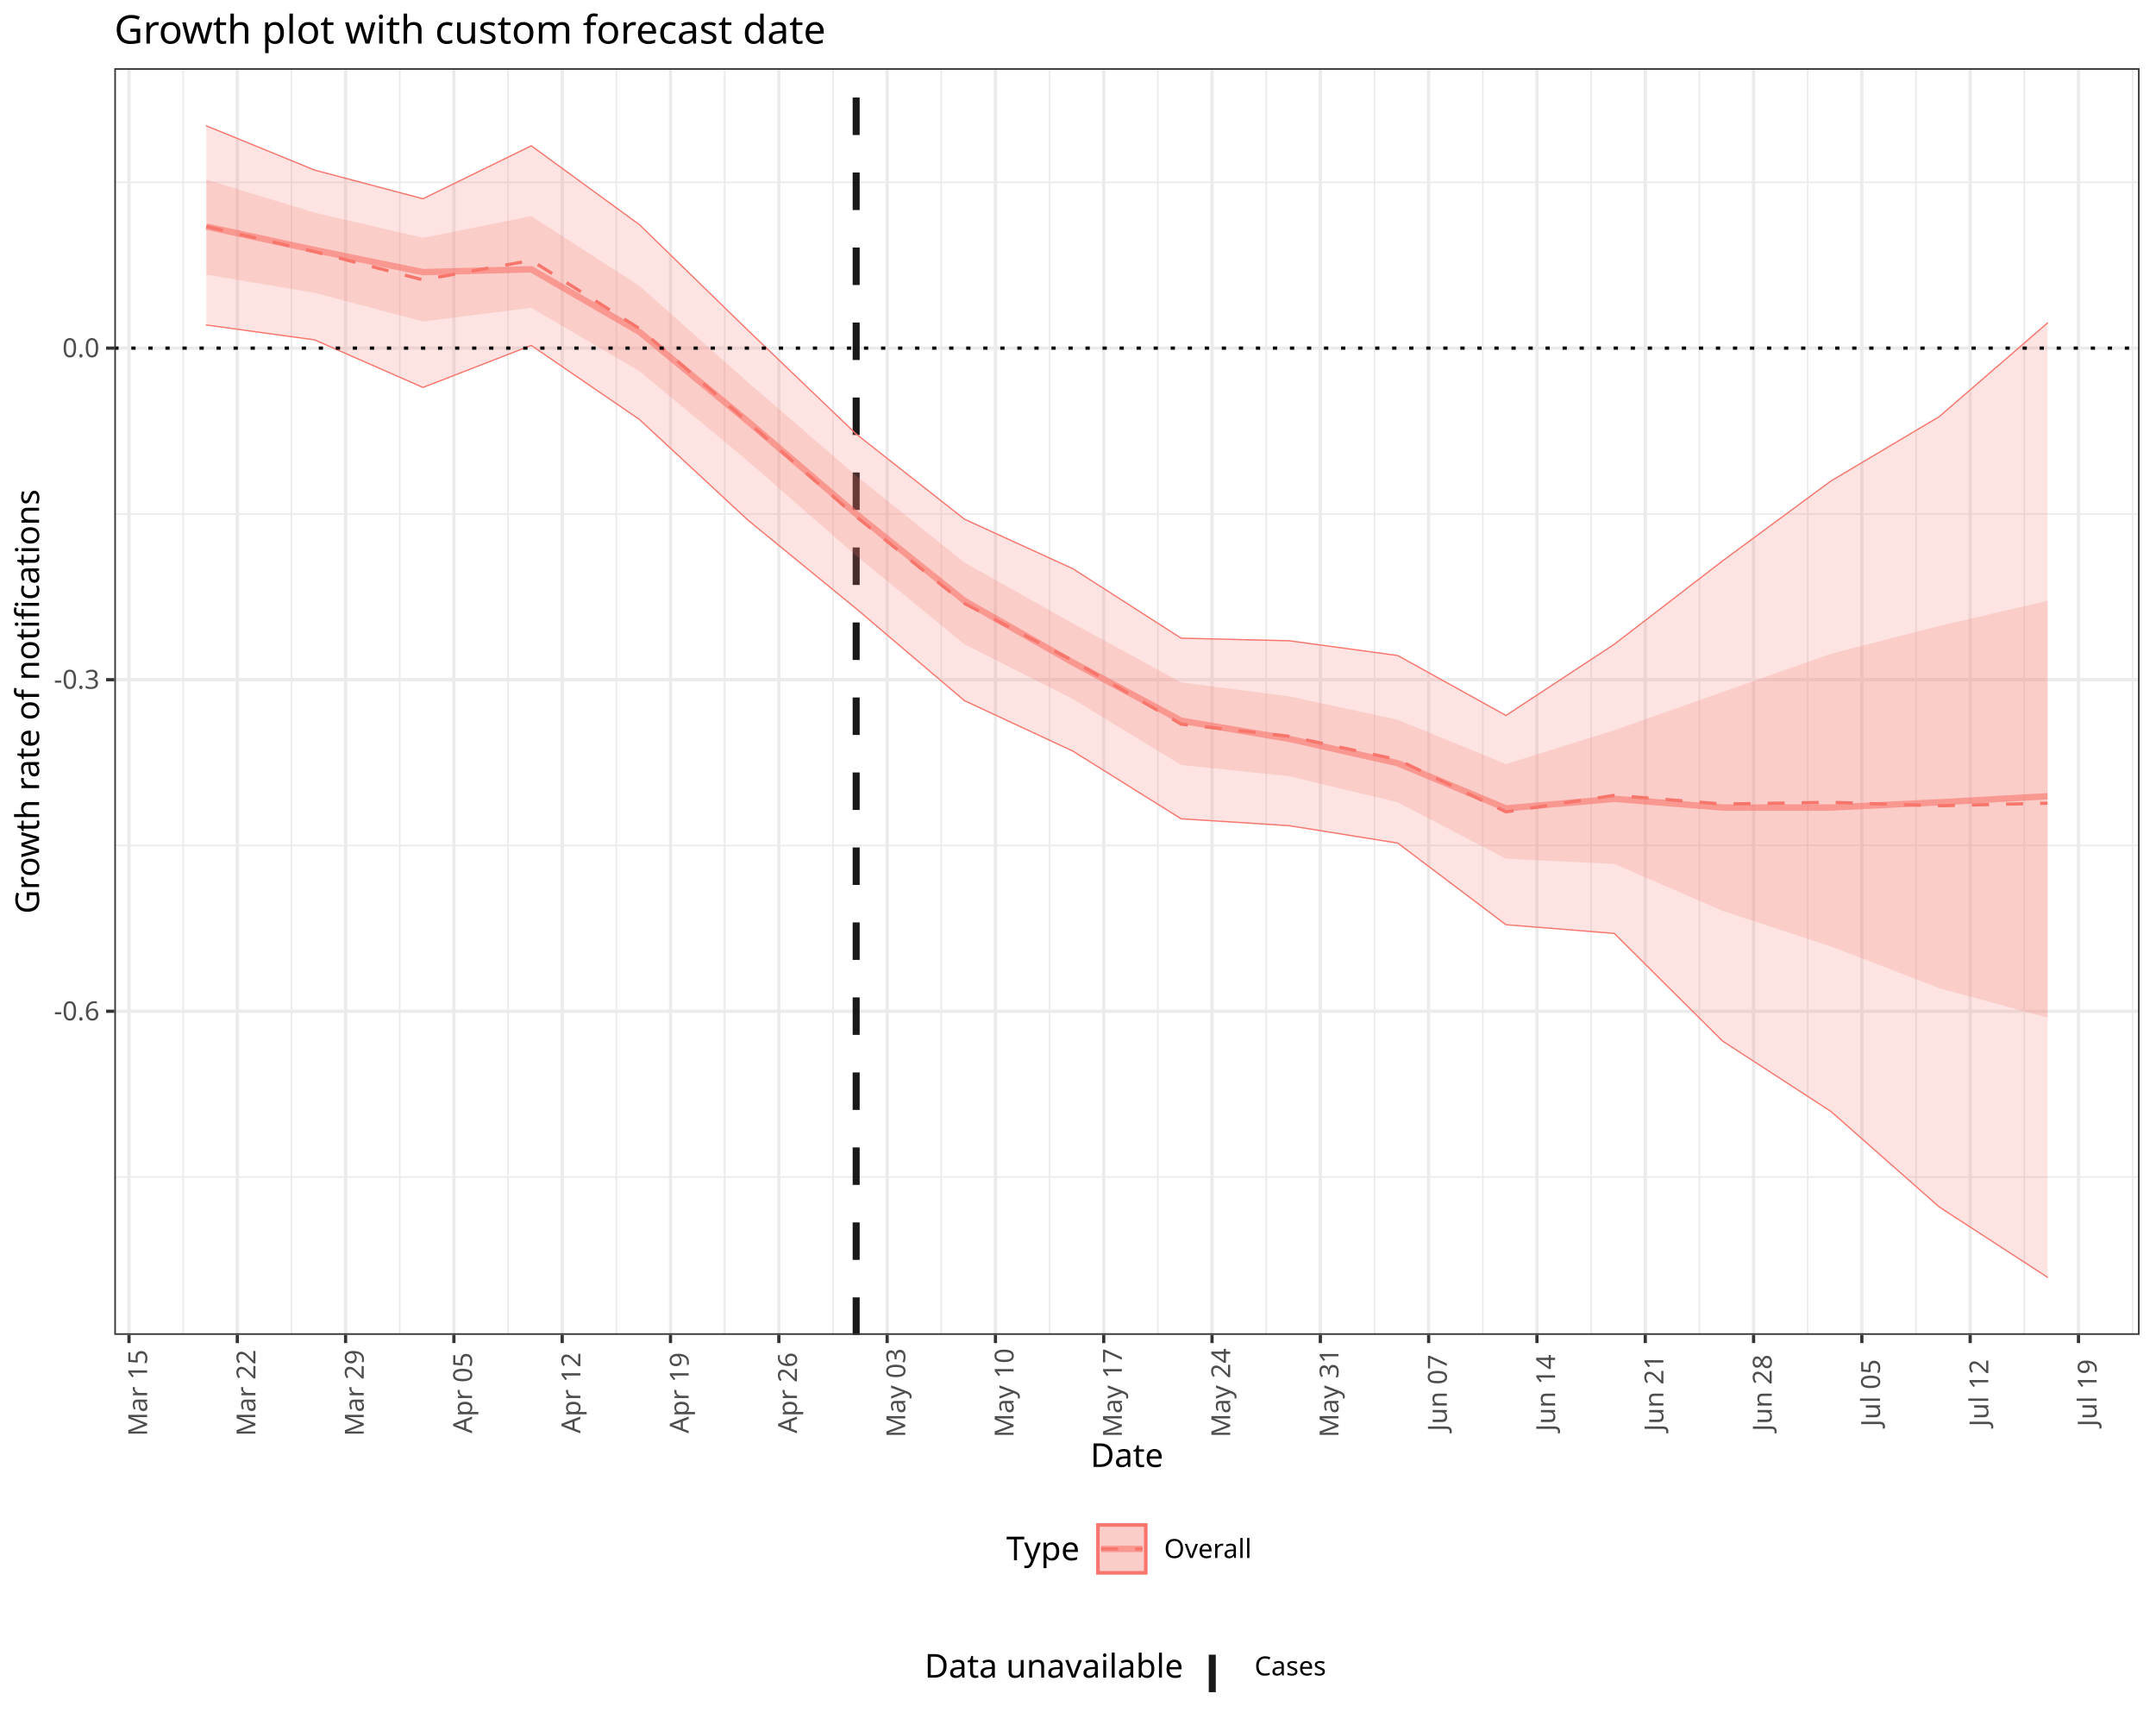
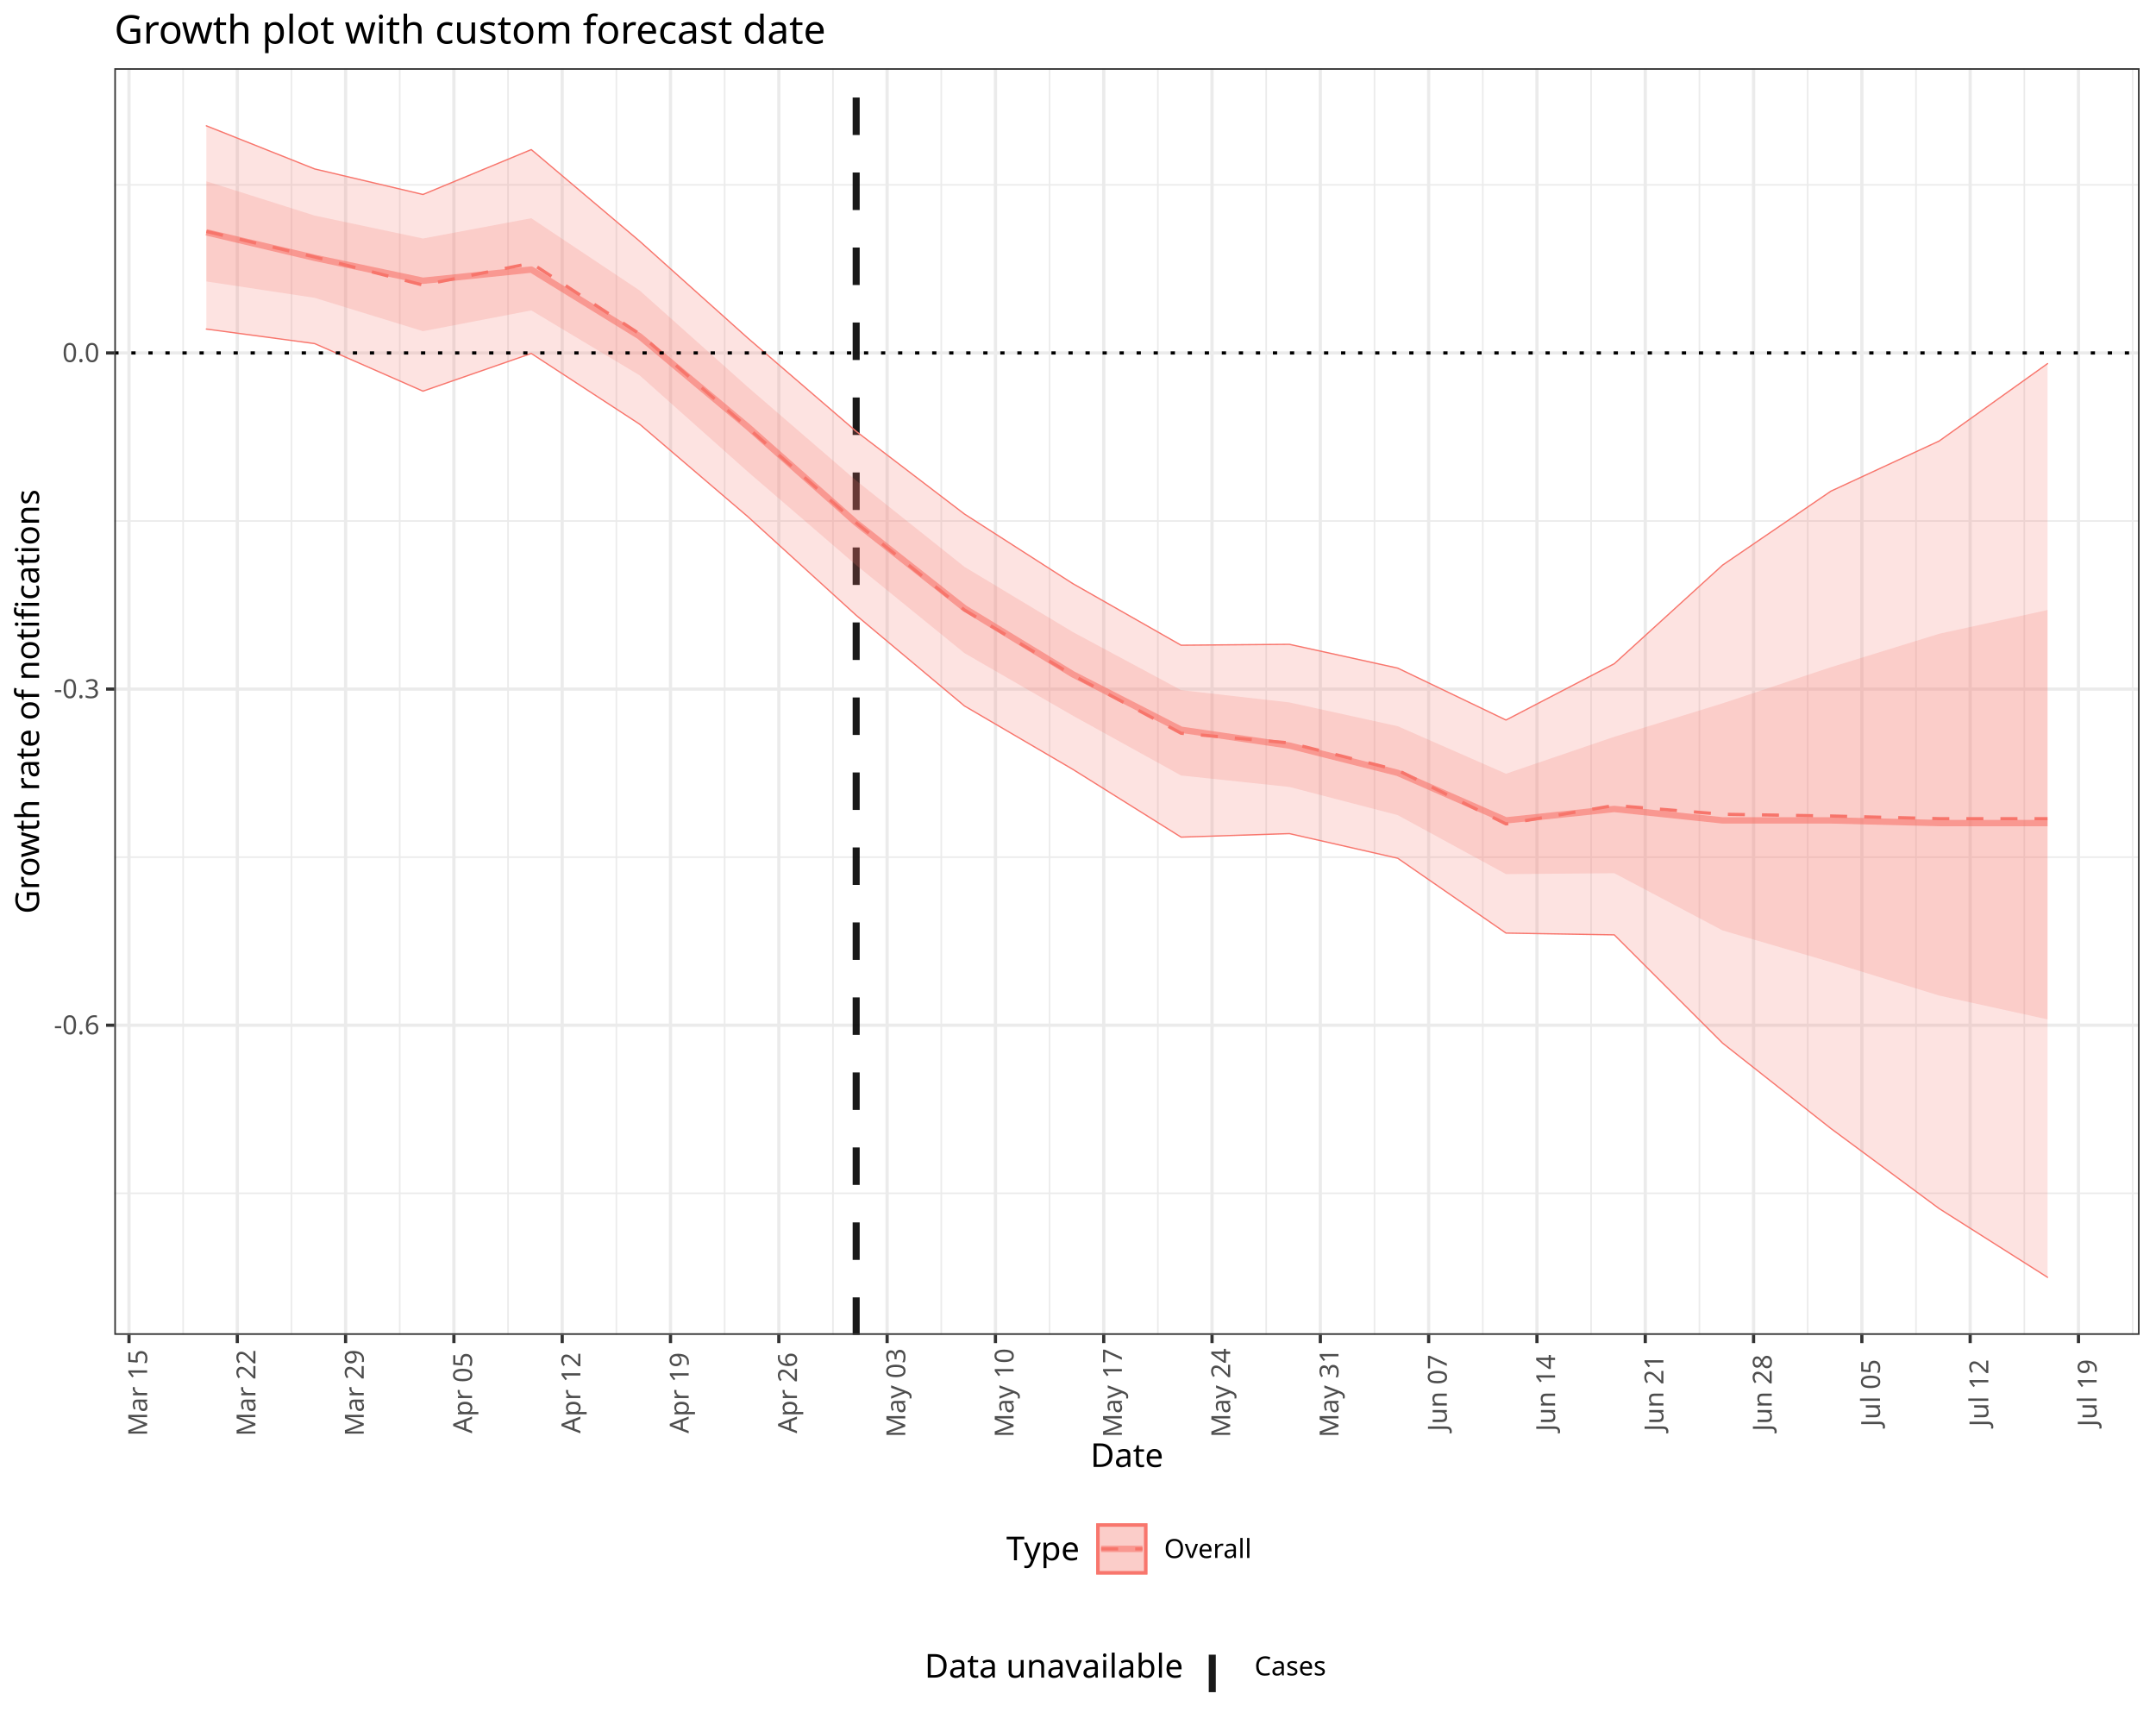
<svg xmlns="http://www.w3.org/2000/svg" class="svglite" data-engine-version="2.0" width="720.00pt" height="576.00pt" viewBox="0 0 720.00 576.00">
  <defs>
    <style type="text/css">
    .svglite line, .svglite polyline, .svglite polygon, .svglite path, .svglite rect, .svglite circle {
      fill: none;
      stroke: #000000;
      stroke-linecap: round;
      stroke-linejoin: round;
      stroke-miterlimit: 10.00;
    }
  </style>
  </defs>
  <rect width="100%" height="100%" style="stroke: none; fill: #FFFFFF;" />
  <defs>
    <clipPath id="cpMC4wMHw3MjAuMDB8MC4wMHw1NzYuMDA=">
      <rect x="0.00" y="0.00" width="720.00" height="576.00" />
    </clipPath>
  </defs>
  <g clip-path="url(#cpMC4wMHw3MjAuMDB8MC4wMHw1NzYuMDA=)">
    <rect x="0.00" y="0.00" width="720.00" height="576.00" style="stroke-width: 1.07; stroke: #FFFFFF; fill: #FFFFFF;" />
  </g>
  <defs>
    <clipPath id="cpMzguMTd8NzE0LjUyfDIyLjc4fDQ0NS43Mw==">
      <rect x="38.17" y="22.78" width="676.35" height="422.95" />
    </clipPath>
  </defs>
  <g clip-path="url(#cpMzguMTd8NzE0LjUyfDIyLjc4fDQ0NS43Mw==)">
    <rect x="38.17" y="22.78" width="676.35" height="422.95" style="stroke-width: 1.07; stroke: none; fill: #FFFFFF;" />
-     <polyline points="38.17,393.03 714.52,393.03 " style="stroke-width: 0.53; stroke: #EBEBEB; stroke-linecap: butt;" />
-     <polyline points="38.17,282.31 714.52,282.31 " style="stroke-width: 0.53; stroke: #EBEBEB; stroke-linecap: butt;" />
-     <polyline points="38.17,171.60 714.52,171.60 " style="stroke-width: 0.53; stroke: #EBEBEB; stroke-linecap: butt;" />
-     <polyline points="38.17,60.88 714.52,60.88 " style="stroke-width: 0.53; stroke: #EBEBEB; stroke-linecap: butt;" />
+     <polyline points="38.17,398.45 714.52,398.45 " style="stroke-width: 0.53; stroke: #EBEBEB; stroke-linecap: butt;" />
+     <polyline points="38.17,286.21 714.52,286.21 " style="stroke-width: 0.53; stroke: #EBEBEB; stroke-linecap: butt;" />
+     <polyline points="38.17,173.97 714.52,173.97 " style="stroke-width: 0.53; stroke: #EBEBEB; stroke-linecap: butt;" />
+     <polyline points="38.17,61.73 714.52,61.73 " style="stroke-width: 0.53; stroke: #EBEBEB; stroke-linecap: butt;" />
    <polyline points="61.16,445.73 61.16,22.78 " style="stroke-width: 0.53; stroke: #EBEBEB; stroke-linecap: butt;" />
    <polyline points="97.33,445.73 97.33,22.78 " style="stroke-width: 0.53; stroke: #EBEBEB; stroke-linecap: butt;" />
    <polyline points="133.50,445.73 133.50,22.78 " style="stroke-width: 0.53; stroke: #EBEBEB; stroke-linecap: butt;" />
    <polyline points="169.67,445.73 169.67,22.78 " style="stroke-width: 0.53; stroke: #EBEBEB; stroke-linecap: butt;" />
    <polyline points="205.84,445.73 205.84,22.78 " style="stroke-width: 0.53; stroke: #EBEBEB; stroke-linecap: butt;" />
    <polyline points="242.00,445.73 242.00,22.78 " style="stroke-width: 0.53; stroke: #EBEBEB; stroke-linecap: butt;" />
    <polyline points="278.17,445.73 278.17,22.78 " style="stroke-width: 0.53; stroke: #EBEBEB; stroke-linecap: butt;" />
    <polyline points="314.34,445.73 314.34,22.78 " style="stroke-width: 0.53; stroke: #EBEBEB; stroke-linecap: butt;" />
    <polyline points="350.51,445.73 350.51,22.78 " style="stroke-width: 0.53; stroke: #EBEBEB; stroke-linecap: butt;" />
    <polyline points="386.68,445.73 386.68,22.78 " style="stroke-width: 0.53; stroke: #EBEBEB; stroke-linecap: butt;" />
    <polyline points="422.85,445.73 422.85,22.78 " style="stroke-width: 0.53; stroke: #EBEBEB; stroke-linecap: butt;" />
    <polyline points="459.02,445.73 459.02,22.78 " style="stroke-width: 0.53; stroke: #EBEBEB; stroke-linecap: butt;" />
    <polyline points="495.18,445.73 495.18,22.78 " style="stroke-width: 0.53; stroke: #EBEBEB; stroke-linecap: butt;" />
    <polyline points="531.35,445.73 531.35,22.78 " style="stroke-width: 0.53; stroke: #EBEBEB; stroke-linecap: butt;" />
    <polyline points="567.52,445.73 567.52,22.78 " style="stroke-width: 0.53; stroke: #EBEBEB; stroke-linecap: butt;" />
    <polyline points="603.69,445.73 603.69,22.78 " style="stroke-width: 0.53; stroke: #EBEBEB; stroke-linecap: butt;" />
    <polyline points="639.86,445.73 639.86,22.78 " style="stroke-width: 0.53; stroke: #EBEBEB; stroke-linecap: butt;" />
    <polyline points="676.03,445.73 676.03,22.78 " style="stroke-width: 0.53; stroke: #EBEBEB; stroke-linecap: butt;" />
    <polyline points="712.20,445.73 712.20,22.78 " style="stroke-width: 0.53; stroke: #EBEBEB; stroke-linecap: butt;" />
-     <polyline points="38.17,337.67 714.52,337.67 " style="stroke-width: 1.07; stroke: #EBEBEB; stroke-linecap: butt;" />
-     <polyline points="38.17,226.96 714.52,226.96 " style="stroke-width: 1.07; stroke: #EBEBEB; stroke-linecap: butt;" />
-     <polyline points="38.17,116.24 714.52,116.24 " style="stroke-width: 1.07; stroke: #EBEBEB; stroke-linecap: butt;" />
+     <polyline points="38.17,342.33 714.52,342.33 " style="stroke-width: 1.07; stroke: #EBEBEB; stroke-linecap: butt;" />
+     <polyline points="38.17,230.09 714.52,230.09 " style="stroke-width: 1.07; stroke: #EBEBEB; stroke-linecap: butt;" />
+     <polyline points="38.17,117.85 714.52,117.85 " style="stroke-width: 1.07; stroke: #EBEBEB; stroke-linecap: butt;" />
    <polyline points="43.08,445.73 43.08,22.78 " style="stroke-width: 1.07; stroke: #EBEBEB; stroke-linecap: butt;" />
    <polyline points="79.25,445.73 79.25,22.78 " style="stroke-width: 1.07; stroke: #EBEBEB; stroke-linecap: butt;" />
    <polyline points="115.41,445.73 115.41,22.78 " style="stroke-width: 1.07; stroke: #EBEBEB; stroke-linecap: butt;" />
    <polyline points="151.58,445.73 151.58,22.78 " style="stroke-width: 1.07; stroke: #EBEBEB; stroke-linecap: butt;" />
    <polyline points="187.75,445.73 187.75,22.78 " style="stroke-width: 1.07; stroke: #EBEBEB; stroke-linecap: butt;" />
    <polyline points="223.92,445.73 223.92,22.78 " style="stroke-width: 1.07; stroke: #EBEBEB; stroke-linecap: butt;" />
    <polyline points="260.09,445.73 260.09,22.78 " style="stroke-width: 1.07; stroke: #EBEBEB; stroke-linecap: butt;" />
    <polyline points="296.26,445.73 296.26,22.78 " style="stroke-width: 1.07; stroke: #EBEBEB; stroke-linecap: butt;" />
    <polyline points="332.43,445.73 332.43,22.78 " style="stroke-width: 1.07; stroke: #EBEBEB; stroke-linecap: butt;" />
    <polyline points="368.59,445.73 368.59,22.78 " style="stroke-width: 1.07; stroke: #EBEBEB; stroke-linecap: butt;" />
    <polyline points="404.76,445.73 404.76,22.78 " style="stroke-width: 1.07; stroke: #EBEBEB; stroke-linecap: butt;" />
    <polyline points="440.93,445.73 440.93,22.78 " style="stroke-width: 1.07; stroke: #EBEBEB; stroke-linecap: butt;" />
    <polyline points="477.10,445.73 477.10,22.78 " style="stroke-width: 1.07; stroke: #EBEBEB; stroke-linecap: butt;" />
    <polyline points="513.27,445.73 513.27,22.78 " style="stroke-width: 1.07; stroke: #EBEBEB; stroke-linecap: butt;" />
    <polyline points="549.44,445.73 549.44,22.78 " style="stroke-width: 1.07; stroke: #EBEBEB; stroke-linecap: butt;" />
    <polyline points="585.61,445.73 585.61,22.78 " style="stroke-width: 1.07; stroke: #EBEBEB; stroke-linecap: butt;" />
    <polyline points="621.77,445.73 621.77,22.78 " style="stroke-width: 1.07; stroke: #EBEBEB; stroke-linecap: butt;" />
    <polyline points="657.94,445.73 657.94,22.78 " style="stroke-width: 1.07; stroke: #EBEBEB; stroke-linecap: butt;" />
    <polyline points="694.11,445.73 694.11,22.78 " style="stroke-width: 1.07; stroke: #EBEBEB; stroke-linecap: butt;" />
    <line x1="285.92" y1="445.73" x2="285.92" y2="22.78" style="stroke-width: 2.35; stroke: #000000; stroke-opacity: 0.90; stroke-dasharray: 12.52,12.52; stroke-linecap: butt;" />
-     <polyline points="68.91,75.65 105.08,83.47 141.25,90.87 177.42,89.91 213.59,110.88 249.75,140.69 285.92,171.63 322.09,200.62 358.26,221.21 394.43,240.64 430.60,246.73 466.77,254.85 502.93,269.93 539.10,266.74 575.27,269.64 611.44,269.64 647.61,267.90 683.78,265.87 " style="stroke-width: 2.13; stroke: #F8766D; stroke-opacity: 0.60; stroke-linecap: butt;" />
-     <polyline points="68.91,75.65 105.08,84.05 141.25,93.45 177.42,86.95 213.59,109.75 249.75,140.89 285.92,172.50 322.09,201.49 358.26,220.63 394.43,241.80 430.60,245.86 466.77,253.69 502.93,271.09 539.10,265.58 575.27,268.48 611.44,267.90 647.61,269.06 683.78,268.19 " style="stroke-width: 1.07; stroke: #F8766D; stroke-dasharray: 5.69,5.69; stroke-linecap: butt;" />
-     <polygon points="68.91,42.01 105.08,56.80 141.25,66.37 177.42,48.68 213.59,75.07 249.75,110.27 285.92,144.92 322.09,173.37 358.26,189.89 394.43,213.09 430.60,213.96 466.77,218.89 502.93,238.90 539.10,215.12 575.27,187.28 611.44,160.61 647.61,139.12 683.78,107.83 683.78,426.51 647.61,403.02 611.44,371.12 575.27,347.64 539.10,311.68 502.93,308.78 466.77,281.52 430.60,275.72 394.43,273.40 358.26,250.79 322.09,233.97 285.92,203.23 249.75,173.66 213.59,140.11 177.42,115.34 141.25,129.38 105.08,113.49 68.91,108.53 " style="stroke-width: 0.00; stroke: none; fill: #F8766D; fill-opacity: 0.20;" />
-     <polyline points="68.91,42.01 105.08,56.80 141.25,66.37 177.42,48.68 213.59,75.07 249.75,110.27 285.92,144.92 322.09,173.37 358.26,189.89 394.43,213.09 430.60,213.96 466.77,218.89 502.93,238.90 539.10,215.12 575.27,187.28 611.44,160.61 647.61,139.12 683.78,107.83 " style="stroke-width: 0.43; stroke: #F8766D;" />
-     <polyline points="683.78,426.51 647.61,403.02 611.44,371.12 575.27,347.64 539.10,311.68 502.93,308.78 466.77,281.52 430.60,275.72 394.43,273.40 358.26,250.79 322.09,233.97 285.92,203.23 249.75,173.66 213.59,140.11 177.42,115.34 141.25,129.38 105.08,113.49 68.91,108.53 " style="stroke-width: 0.43; stroke: #F8766D;" />
-     <polygon points="68.91,59.99 105.08,71.01 141.25,79.41 177.42,72.17 213.59,95.51 249.75,127.64 285.92,158.87 322.09,187.86 358.26,208.16 394.43,227.88 430.60,232.52 466.77,240.35 502.93,255.14 539.10,243.83 575.27,231.07 611.44,218.31 647.61,209.03 683.78,200.62 683.78,339.81 647.61,329.95 611.44,316.03 575.27,304.14 539.10,288.48 502.93,286.74 466.77,267.90 430.60,259.20 394.43,255.43 358.26,233.39 322.09,215.12 285.92,185.54 249.75,153.94 213.59,123.95 177.42,102.76 141.25,107.34 105.08,97.77 68.91,91.71 " style="stroke-width: 0.00; stroke: none; fill: #F8766D; fill-opacity: 0.20;" />
-     <polyline points="68.91,59.99 105.08,71.01 141.25,79.41 177.42,72.17 213.59,95.51 249.75,127.64 285.92,158.87 322.09,187.86 358.26,208.16 394.43,227.88 430.60,232.52 466.77,240.35 502.93,255.14 539.10,243.83 575.27,231.07 611.44,218.31 647.61,209.03 683.78,200.62 " style="stroke-width: 1.07; stroke: none;" />
-     <polyline points="683.78,339.81 647.61,329.95 611.44,316.03 575.27,304.14 539.10,288.48 502.93,286.74 466.77,267.90 430.60,259.20 394.43,255.43 358.26,233.39 322.09,215.12 285.92,185.54 249.75,153.94 213.59,123.95 177.42,102.76 141.25,107.34 105.08,97.77 68.91,91.71 " style="stroke-width: 1.07; stroke: none;" />
-     <line x1="38.17" y1="116.24" x2="714.52" y2="116.24" style="stroke-width: 1.07; stroke-dasharray: 1.42,4.27; stroke-linecap: butt;" />
+     <polyline points="68.91,77.58 105.08,86.10 141.25,93.75 177.42,90.01 213.59,112.29 249.75,142.51 285.92,174.58 322.09,203.10 358.26,225.15 394.43,243.67 430.60,248.96 466.77,258.07 502.93,273.94 539.10,270.12 575.27,273.94 611.44,273.94 647.61,274.83 683.78,274.83 " style="stroke-width: 2.13; stroke: #F8766D; stroke-opacity: 0.60; stroke-linecap: butt;" />
+     <polyline points="68.91,77.28 105.08,85.81 141.25,95.19 177.42,87.87 213.59,111.50 249.75,142.84 285.92,174.58 322.09,203.69 358.26,225.44 394.43,244.84 430.60,248.07 466.77,257.19 502.93,275.12 539.10,268.95 575.27,271.89 611.44,272.47 647.61,273.36 683.78,273.36 " style="stroke-width: 1.07; stroke: #F8766D; stroke-dasharray: 5.69,5.69; stroke-linecap: butt;" />
+     <polygon points="68.91,42.01 105.08,56.41 141.25,64.94 177.42,49.95 213.59,80.52 249.75,112.91 285.92,144.04 322.09,171.65 358.26,194.87 394.43,215.45 430.60,215.15 466.77,223.09 502.93,240.43 539.10,221.62 575.27,188.69 611.44,164.00 647.61,147.25 683.78,121.41 683.78,426.51 647.61,403.58 611.44,376.83 575.27,348.32 539.10,312.16 502.93,311.57 466.77,286.58 430.60,278.35 394.43,279.53 358.26,256.89 322.09,235.73 285.92,205.45 249.75,172.53 213.59,141.63 177.42,118.03 141.25,130.61 105.08,114.73 68.91,109.88 " style="stroke-width: 0.00; stroke: none; fill: #F8766D; fill-opacity: 0.20;" />
+     <polyline points="68.91,42.01 105.08,56.41 141.25,64.94 177.42,49.95 213.59,80.52 249.75,112.91 285.92,144.04 322.09,171.65 358.26,194.87 394.43,215.45 430.60,215.15 466.77,223.09 502.93,240.43 539.10,221.62 575.27,188.69 611.44,164.00 647.61,147.25 683.78,121.41 " style="stroke-width: 0.43; stroke: #F8766D;" />
+     <polyline points="683.78,426.51 647.61,403.58 611.44,376.83 575.27,348.32 539.10,312.16 502.93,311.57 466.77,286.58 430.60,278.35 394.43,279.53 358.26,256.89 322.09,235.73 285.92,205.45 249.75,172.53 213.59,141.63 177.42,118.03 141.25,130.61 105.08,114.73 68.91,109.88 " style="stroke-width: 0.43; stroke: #F8766D;" />
+     <polygon points="68.91,60.53 105.08,71.99 141.25,79.64 177.42,72.87 213.59,96.98 249.75,129.26 285.92,160.47 322.09,189.28 358.26,211.04 394.43,230.44 430.60,234.55 466.77,242.49 502.93,258.36 539.10,246.02 575.27,234.85 611.44,222.79 647.61,211.62 683.78,203.69 683.78,340.38 647.61,332.44 611.44,321.27 575.27,310.69 539.10,291.58 502.93,291.88 466.77,272.18 430.60,262.77 394.43,258.95 358.26,238.96 322.09,218.09 285.92,188.69 249.75,157.54 213.59,125.32 177.42,103.65 141.25,110.59 105.08,99.45 68.91,93.98 " style="stroke-width: 0.00; stroke: none; fill: #F8766D; fill-opacity: 0.20;" />
+     <polyline points="68.91,60.53 105.08,71.99 141.25,79.64 177.42,72.87 213.59,96.98 249.75,129.26 285.92,160.47 322.09,189.28 358.26,211.04 394.43,230.44 430.60,234.55 466.77,242.49 502.93,258.36 539.10,246.02 575.27,234.85 611.44,222.79 647.61,211.62 683.78,203.69 " style="stroke-width: 1.07; stroke: none;" />
+     <polyline points="683.78,340.38 647.61,332.44 611.44,321.27 575.27,310.69 539.10,291.58 502.93,291.88 466.77,272.18 430.60,262.77 394.43,258.95 358.26,238.96 322.09,218.09 285.92,188.69 249.75,157.54 213.59,125.32 177.42,103.65 141.25,110.59 105.08,99.45 68.91,93.98 " style="stroke-width: 1.07; stroke: none;" />
+     <line x1="38.17" y1="117.85" x2="714.52" y2="117.85" style="stroke-width: 1.07; stroke-dasharray: 1.42,4.27; stroke-linecap: butt;" />
    <rect x="38.17" y="22.78" width="676.35" height="422.95" style="stroke-width: 1.07; stroke: #333333;" />
  </g>
  <g clip-path="url(#cpMC4wMHw3MjAuMDB8MC4wMHw1NzYuMDA=)">
-     <text x="33.24" y="340.70" text-anchor="end" style="font-size: 8.80px; fill: #4D4D4D; font-family: sans;" textLength="15.16px" lengthAdjust="spacingAndGlyphs">-0.6</text>
-     <text x="33.24" y="229.98" text-anchor="end" style="font-size: 8.80px; fill: #4D4D4D; font-family: sans;" textLength="15.16px" lengthAdjust="spacingAndGlyphs">-0.3</text>
-     <text x="33.24" y="119.27" text-anchor="end" style="font-size: 8.80px; fill: #4D4D4D; font-family: sans;" textLength="12.23px" lengthAdjust="spacingAndGlyphs">0.0</text>
-     <polyline points="35.43,337.67 38.17,337.67 " style="stroke-width: 1.07; stroke: #333333; stroke-linecap: butt;" />
-     <polyline points="35.43,226.96 38.17,226.96 " style="stroke-width: 1.07; stroke: #333333; stroke-linecap: butt;" />
-     <polyline points="35.43,116.24 38.17,116.24 " style="stroke-width: 1.07; stroke: #333333; stroke-linecap: butt;" />
+     <text x="33.24" y="345.36" text-anchor="end" style="font-size: 8.80px; fill: #4D4D4D; font-family: sans;" textLength="15.16px" lengthAdjust="spacingAndGlyphs">-0.6</text>
+     <text x="33.24" y="233.12" text-anchor="end" style="font-size: 8.80px; fill: #4D4D4D; font-family: sans;" textLength="15.16px" lengthAdjust="spacingAndGlyphs">-0.3</text>
+     <text x="33.24" y="120.88" text-anchor="end" style="font-size: 8.80px; fill: #4D4D4D; font-family: sans;" textLength="12.23px" lengthAdjust="spacingAndGlyphs">0.0</text>
+     <polyline points="35.43,342.33 38.17,342.33 " style="stroke-width: 1.07; stroke: #333333; stroke-linecap: butt;" />
+     <polyline points="35.43,230.09 38.17,230.09 " style="stroke-width: 1.07; stroke: #333333; stroke-linecap: butt;" />
+     <polyline points="35.43,117.85 38.17,117.85 " style="stroke-width: 1.07; stroke: #333333; stroke-linecap: butt;" />
    <polyline points="43.08,448.47 43.08,445.73 " style="stroke-width: 1.07; stroke: #333333; stroke-linecap: butt;" />
    <polyline points="79.25,448.47 79.25,445.73 " style="stroke-width: 1.07; stroke: #333333; stroke-linecap: butt;" />
    <polyline points="115.41,448.47 115.41,445.73 " style="stroke-width: 1.07; stroke: #333333; stroke-linecap: butt;" />
    <polyline points="151.58,448.47 151.58,445.73 " style="stroke-width: 1.07; stroke: #333333; stroke-linecap: butt;" />
    <polyline points="187.75,448.47 187.75,445.73 " style="stroke-width: 1.07; stroke: #333333; stroke-linecap: butt;" />
    <polyline points="223.92,448.47 223.92,445.73 " style="stroke-width: 1.07; stroke: #333333; stroke-linecap: butt;" />
    <polyline points="260.09,448.47 260.09,445.73 " style="stroke-width: 1.07; stroke: #333333; stroke-linecap: butt;" />
    <polyline points="296.26,448.47 296.26,445.73 " style="stroke-width: 1.07; stroke: #333333; stroke-linecap: butt;" />
    <polyline points="332.43,448.47 332.43,445.73 " style="stroke-width: 1.07; stroke: #333333; stroke-linecap: butt;" />
    <polyline points="368.59,448.47 368.59,445.73 " style="stroke-width: 1.07; stroke: #333333; stroke-linecap: butt;" />
    <polyline points="404.76,448.47 404.76,445.73 " style="stroke-width: 1.07; stroke: #333333; stroke-linecap: butt;" />
    <polyline points="440.93,448.47 440.93,445.73 " style="stroke-width: 1.07; stroke: #333333; stroke-linecap: butt;" />
    <polyline points="477.10,448.47 477.10,445.73 " style="stroke-width: 1.07; stroke: #333333; stroke-linecap: butt;" />
    <polyline points="513.27,448.47 513.27,445.73 " style="stroke-width: 1.07; stroke: #333333; stroke-linecap: butt;" />
    <polyline points="549.44,448.47 549.44,445.73 " style="stroke-width: 1.07; stroke: #333333; stroke-linecap: butt;" />
    <polyline points="585.61,448.47 585.61,445.73 " style="stroke-width: 1.07; stroke: #333333; stroke-linecap: butt;" />
    <polyline points="621.77,448.47 621.77,445.73 " style="stroke-width: 1.07; stroke: #333333; stroke-linecap: butt;" />
    <polyline points="657.94,448.47 657.94,445.73 " style="stroke-width: 1.07; stroke: #333333; stroke-linecap: butt;" />
    <polyline points="694.11,448.47 694.11,445.73 " style="stroke-width: 1.07; stroke: #333333; stroke-linecap: butt;" />
    <text transform="translate(49.13,465.10) rotate(-90)" text-anchor="middle" style="font-size: 8.80px; fill: #4D4D4D; font-family: sans;" textLength="27.39px" lengthAdjust="spacingAndGlyphs">Mar 15</text>
    <text transform="translate(85.30,465.10) rotate(-90)" text-anchor="middle" style="font-size: 8.80px; fill: #4D4D4D; font-family: sans;" textLength="27.39px" lengthAdjust="spacingAndGlyphs">Mar 22</text>
    <text transform="translate(121.47,465.10) rotate(-90)" text-anchor="middle" style="font-size: 8.80px; fill: #4D4D4D; font-family: sans;" textLength="27.39px" lengthAdjust="spacingAndGlyphs">Mar 29</text>
    <text transform="translate(157.64,465.10) rotate(-90)" text-anchor="middle" style="font-size: 8.80px; fill: #4D4D4D; font-family: sans;" textLength="25.93px" lengthAdjust="spacingAndGlyphs">Apr 05</text>
    <text transform="translate(193.81,465.10) rotate(-90)" text-anchor="middle" style="font-size: 8.80px; fill: #4D4D4D; font-family: sans;" textLength="25.93px" lengthAdjust="spacingAndGlyphs">Apr 12</text>
    <text transform="translate(229.98,465.10) rotate(-90)" text-anchor="middle" style="font-size: 8.80px; fill: #4D4D4D; font-family: sans;" textLength="25.93px" lengthAdjust="spacingAndGlyphs">Apr 19</text>
    <text transform="translate(266.14,465.10) rotate(-90)" text-anchor="middle" style="font-size: 8.80px; fill: #4D4D4D; font-family: sans;" textLength="25.93px" lengthAdjust="spacingAndGlyphs">Apr 26</text>
    <text transform="translate(302.31,465.10) rotate(-90)" text-anchor="middle" style="font-size: 8.80px; fill: #4D4D4D; font-family: sans;" textLength="28.87px" lengthAdjust="spacingAndGlyphs">May 03</text>
    <text transform="translate(338.48,465.10) rotate(-90)" text-anchor="middle" style="font-size: 8.80px; fill: #4D4D4D; font-family: sans;" textLength="28.87px" lengthAdjust="spacingAndGlyphs">May 10</text>
    <text transform="translate(374.65,465.10) rotate(-90)" text-anchor="middle" style="font-size: 8.80px; fill: #4D4D4D; font-family: sans;" textLength="28.87px" lengthAdjust="spacingAndGlyphs">May 17</text>
    <text transform="translate(410.82,465.10) rotate(-90)" text-anchor="middle" style="font-size: 8.80px; fill: #4D4D4D; font-family: sans;" textLength="28.87px" lengthAdjust="spacingAndGlyphs">May 24</text>
    <text transform="translate(446.99,465.10) rotate(-90)" text-anchor="middle" style="font-size: 8.80px; fill: #4D4D4D; font-family: sans;" textLength="28.87px" lengthAdjust="spacingAndGlyphs">May 31</text>
    <text transform="translate(483.16,465.10) rotate(-90)" text-anchor="middle" style="font-size: 8.80px; fill: #4D4D4D; font-family: sans;" textLength="26.43px" lengthAdjust="spacingAndGlyphs">Jun 07</text>
    <text transform="translate(519.32,465.10) rotate(-90)" text-anchor="middle" style="font-size: 8.80px; fill: #4D4D4D; font-family: sans;" textLength="26.43px" lengthAdjust="spacingAndGlyphs">Jun 14</text>
    <text transform="translate(555.49,465.10) rotate(-90)" text-anchor="middle" style="font-size: 8.80px; fill: #4D4D4D; font-family: sans;" textLength="26.43px" lengthAdjust="spacingAndGlyphs">Jun 21</text>
    <text transform="translate(591.66,465.10) rotate(-90)" text-anchor="middle" style="font-size: 8.80px; fill: #4D4D4D; font-family: sans;" textLength="26.43px" lengthAdjust="spacingAndGlyphs">Jun 28</text>
    <text transform="translate(627.83,465.10) rotate(-90)" text-anchor="middle" style="font-size: 8.80px; fill: #4D4D4D; font-family: sans;" textLength="23.49px" lengthAdjust="spacingAndGlyphs">Jul 05</text>
    <text transform="translate(664.00,465.10) rotate(-90)" text-anchor="middle" style="font-size: 8.80px; fill: #4D4D4D; font-family: sans;" textLength="23.49px" lengthAdjust="spacingAndGlyphs">Jul 12</text>
    <text transform="translate(700.17,465.10) rotate(-90)" text-anchor="middle" style="font-size: 8.80px; fill: #4D4D4D; font-family: sans;" textLength="23.49px" lengthAdjust="spacingAndGlyphs">Jul 19</text>
    <text x="376.34" y="489.84" text-anchor="middle" style="font-size: 11.00px; font-family: sans;" textLength="23.24px" lengthAdjust="spacingAndGlyphs">Date</text>
-     <text transform="translate(13.05,234.26) rotate(-90)" text-anchor="middle" style="font-size: 11.00px; font-family: sans;" textLength="149.83px" lengthAdjust="spacingAndGlyphs">Growth rate of notifications</text>
+     <text transform="translate(13.05,234.26) rotate(-90)" text-anchor="middle" style="font-size: 11.00px; font-family: sans;" textLength="130.85px" lengthAdjust="spacingAndGlyphs">Growth rate of notifications</text>
    <rect x="330.58" y="503.08" width="91.54" height="28.24" style="stroke-width: 1.07; stroke: none; fill: #FFFFFF;" />
    <text x="336.06" y="520.99" style="font-size: 11.00px; font-family: sans;" textLength="24.46px" lengthAdjust="spacingAndGlyphs">Type</text>
    <rect x="366.00" y="508.56" width="17.28" height="17.28" style="stroke-width: 1.07; stroke: none; fill: #FFFFFF;" />
    <line x1="367.72" y1="517.20" x2="381.55" y2="517.20" style="stroke-width: 2.13; stroke: #F8766D; stroke-opacity: 0.60; stroke-linecap: butt;" />
    <line x1="367.72" y1="517.20" x2="381.55" y2="517.20" style="stroke-width: 1.07; stroke: #F8766D; stroke-dasharray: 5.69,5.69; stroke-linecap: butt;" />
    <rect x="366.28" y="508.85" width="16.71" height="16.71" style="stroke-width: 0.43; stroke: #F8766D; stroke-linecap: square; stroke-linejoin: miter; fill: #F8766D; fill-opacity: 0.20;" />
    <rect x="366.70" y="509.27" width="15.86" height="15.86" style="stroke-width: 1.07; stroke: #F8766D; stroke-linecap: square; stroke-linejoin: miter; fill: #F8766D; fill-opacity: 0.20;" />
    <text x="388.75" y="520.23" style="font-size: 8.80px; font-family: sans;" textLength="27.88px" lengthAdjust="spacingAndGlyphs">Overall</text>
    <rect x="303.29" y="542.28" width="146.10" height="28.24" style="stroke-width: 1.07; stroke: none; fill: #FFFFFF;" />
    <text x="308.77" y="560.19" style="font-size: 11.00px; font-family: sans;" textLength="81.95px" lengthAdjust="spacingAndGlyphs">Data unavailable</text>
    <rect x="396.20" y="547.76" width="17.28" height="17.28" style="stroke-width: 1.07; stroke: none; fill: #FFFFFF;" />
    <line x1="404.84" y1="565.04" x2="404.84" y2="547.76" style="stroke-width: 2.35; stroke: #000000; stroke-opacity: 0.90; stroke-dasharray: 12.52,12.52; stroke-linecap: butt;" />
    <text x="418.96" y="559.43" style="font-size: 8.80px; font-family: sans;" textLength="24.95px" lengthAdjust="spacingAndGlyphs">Cases</text>
    <text x="38.17" y="14.56" style="font-size: 13.20px; font-family: sans;" textLength="220.87px" lengthAdjust="spacingAndGlyphs">Growth plot with custom forecast date</text>
  </g>
</svg>
